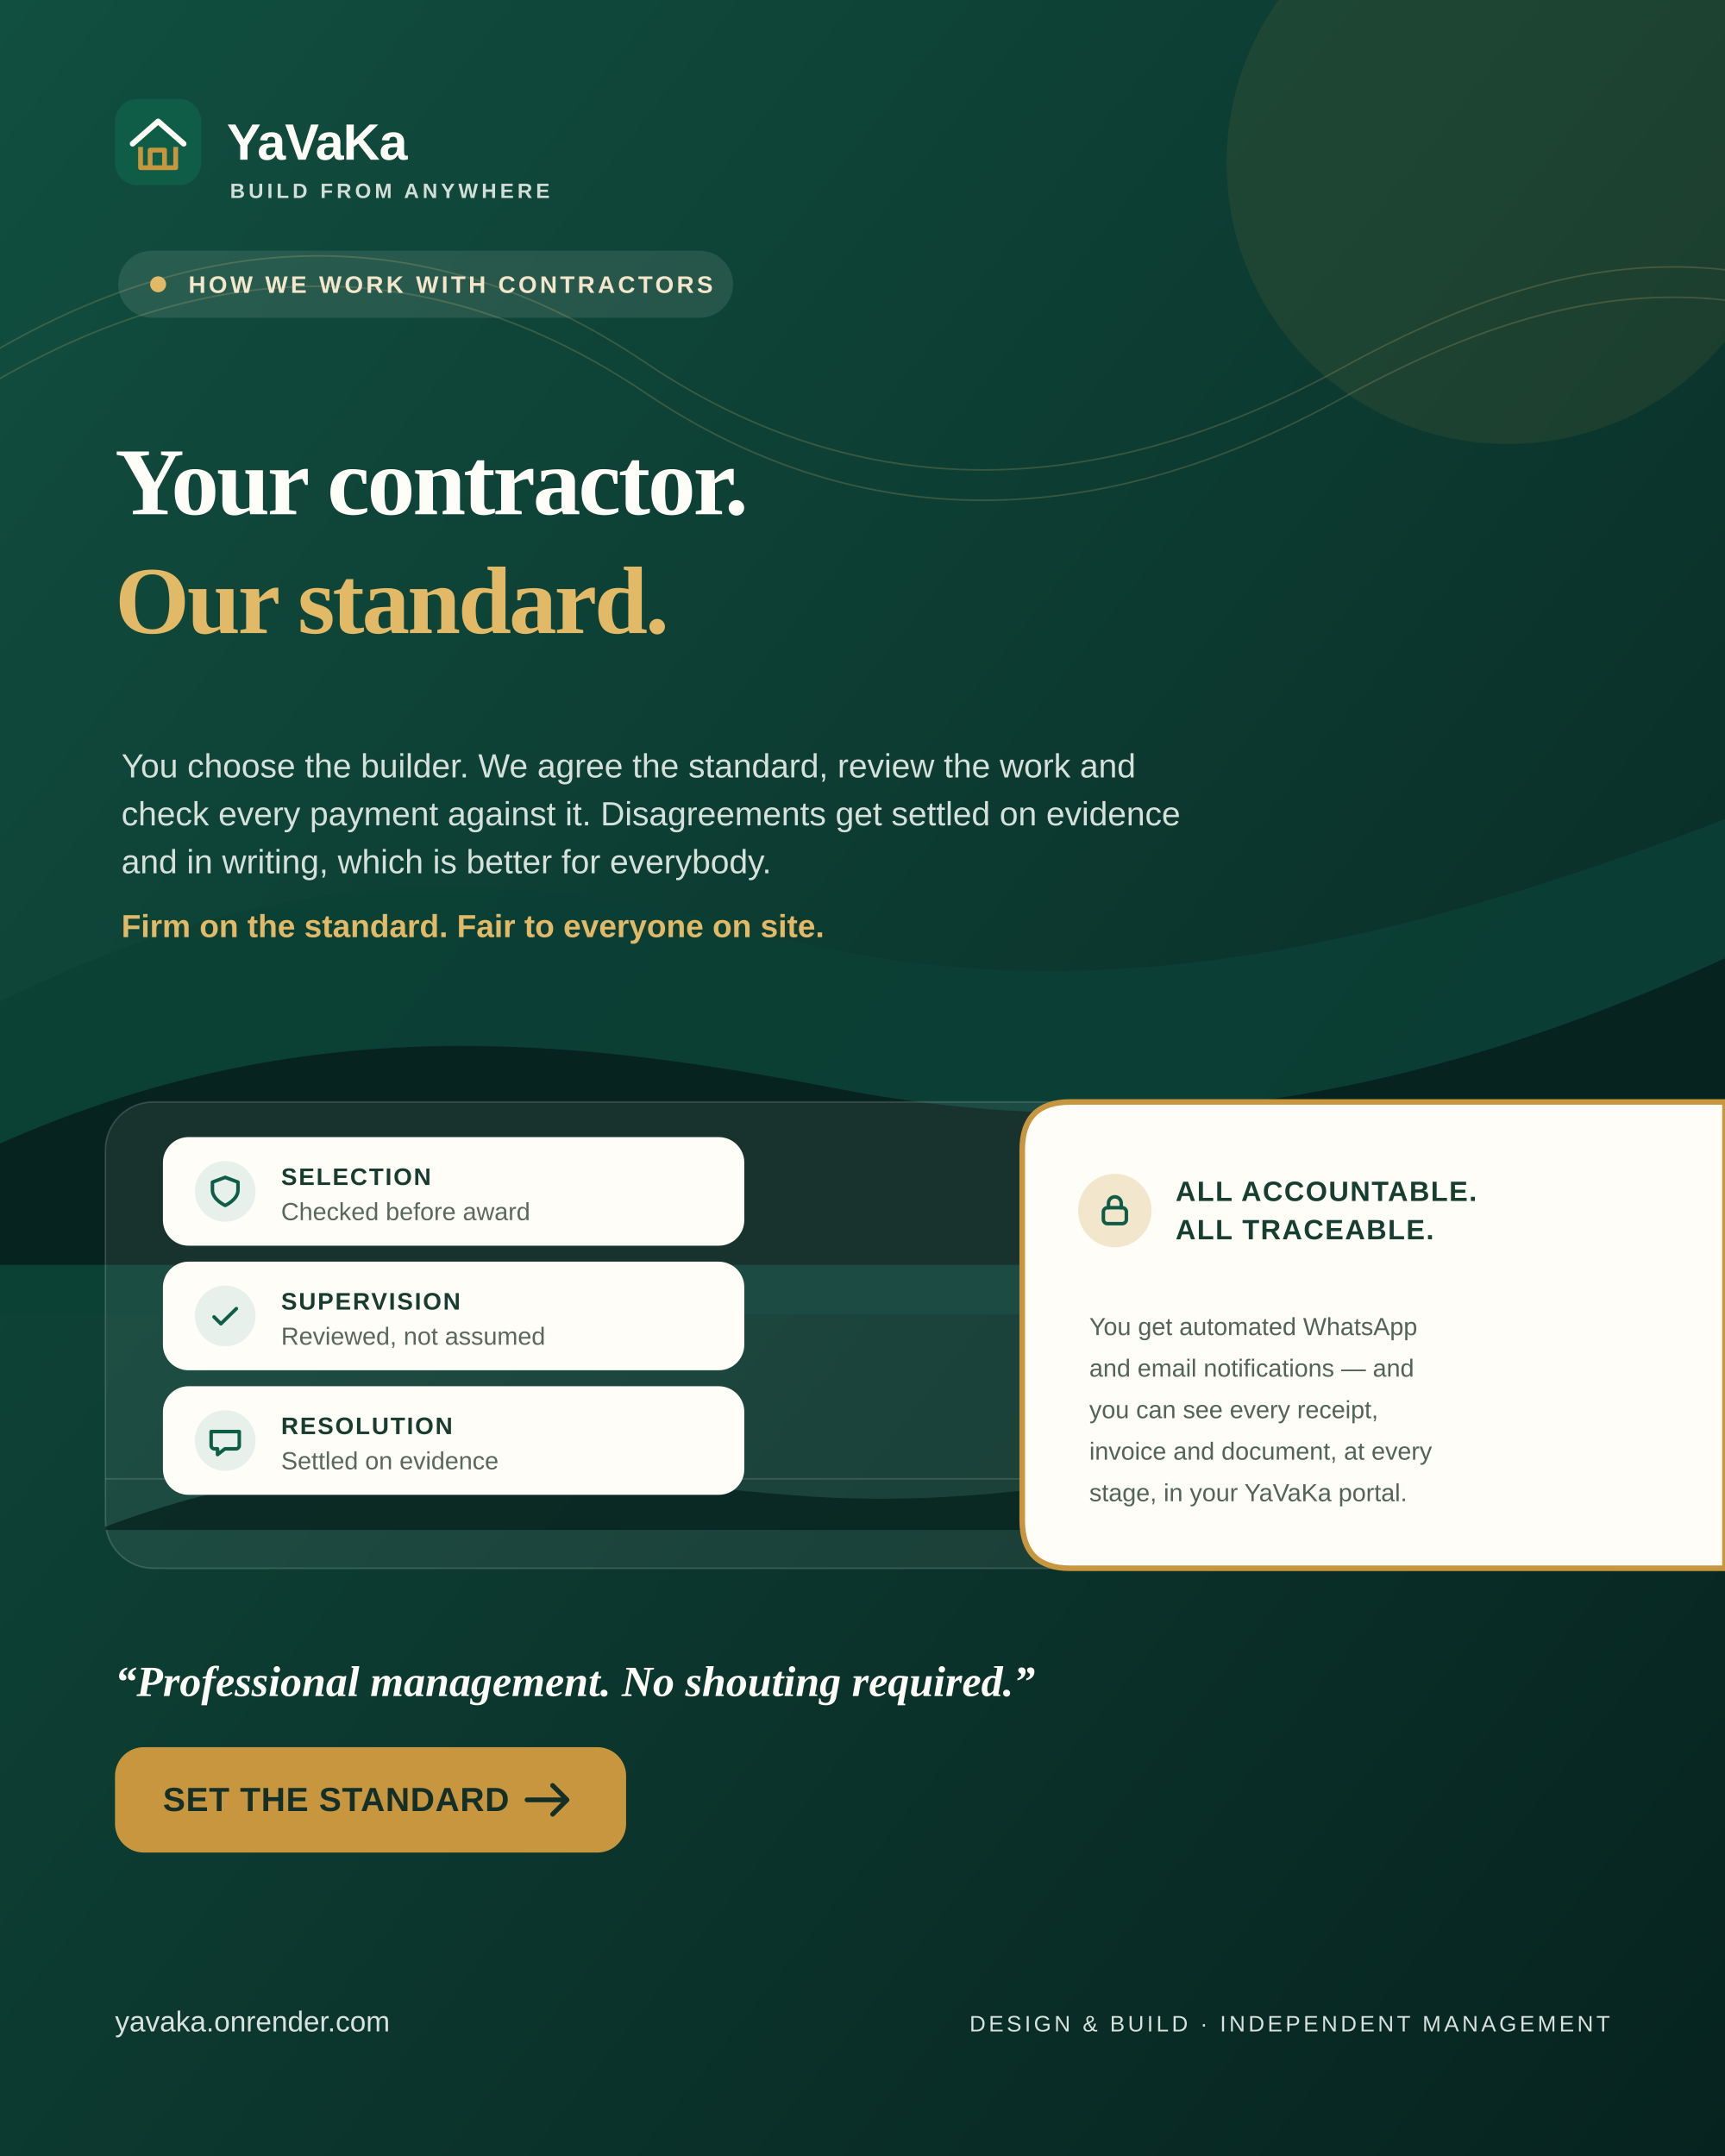
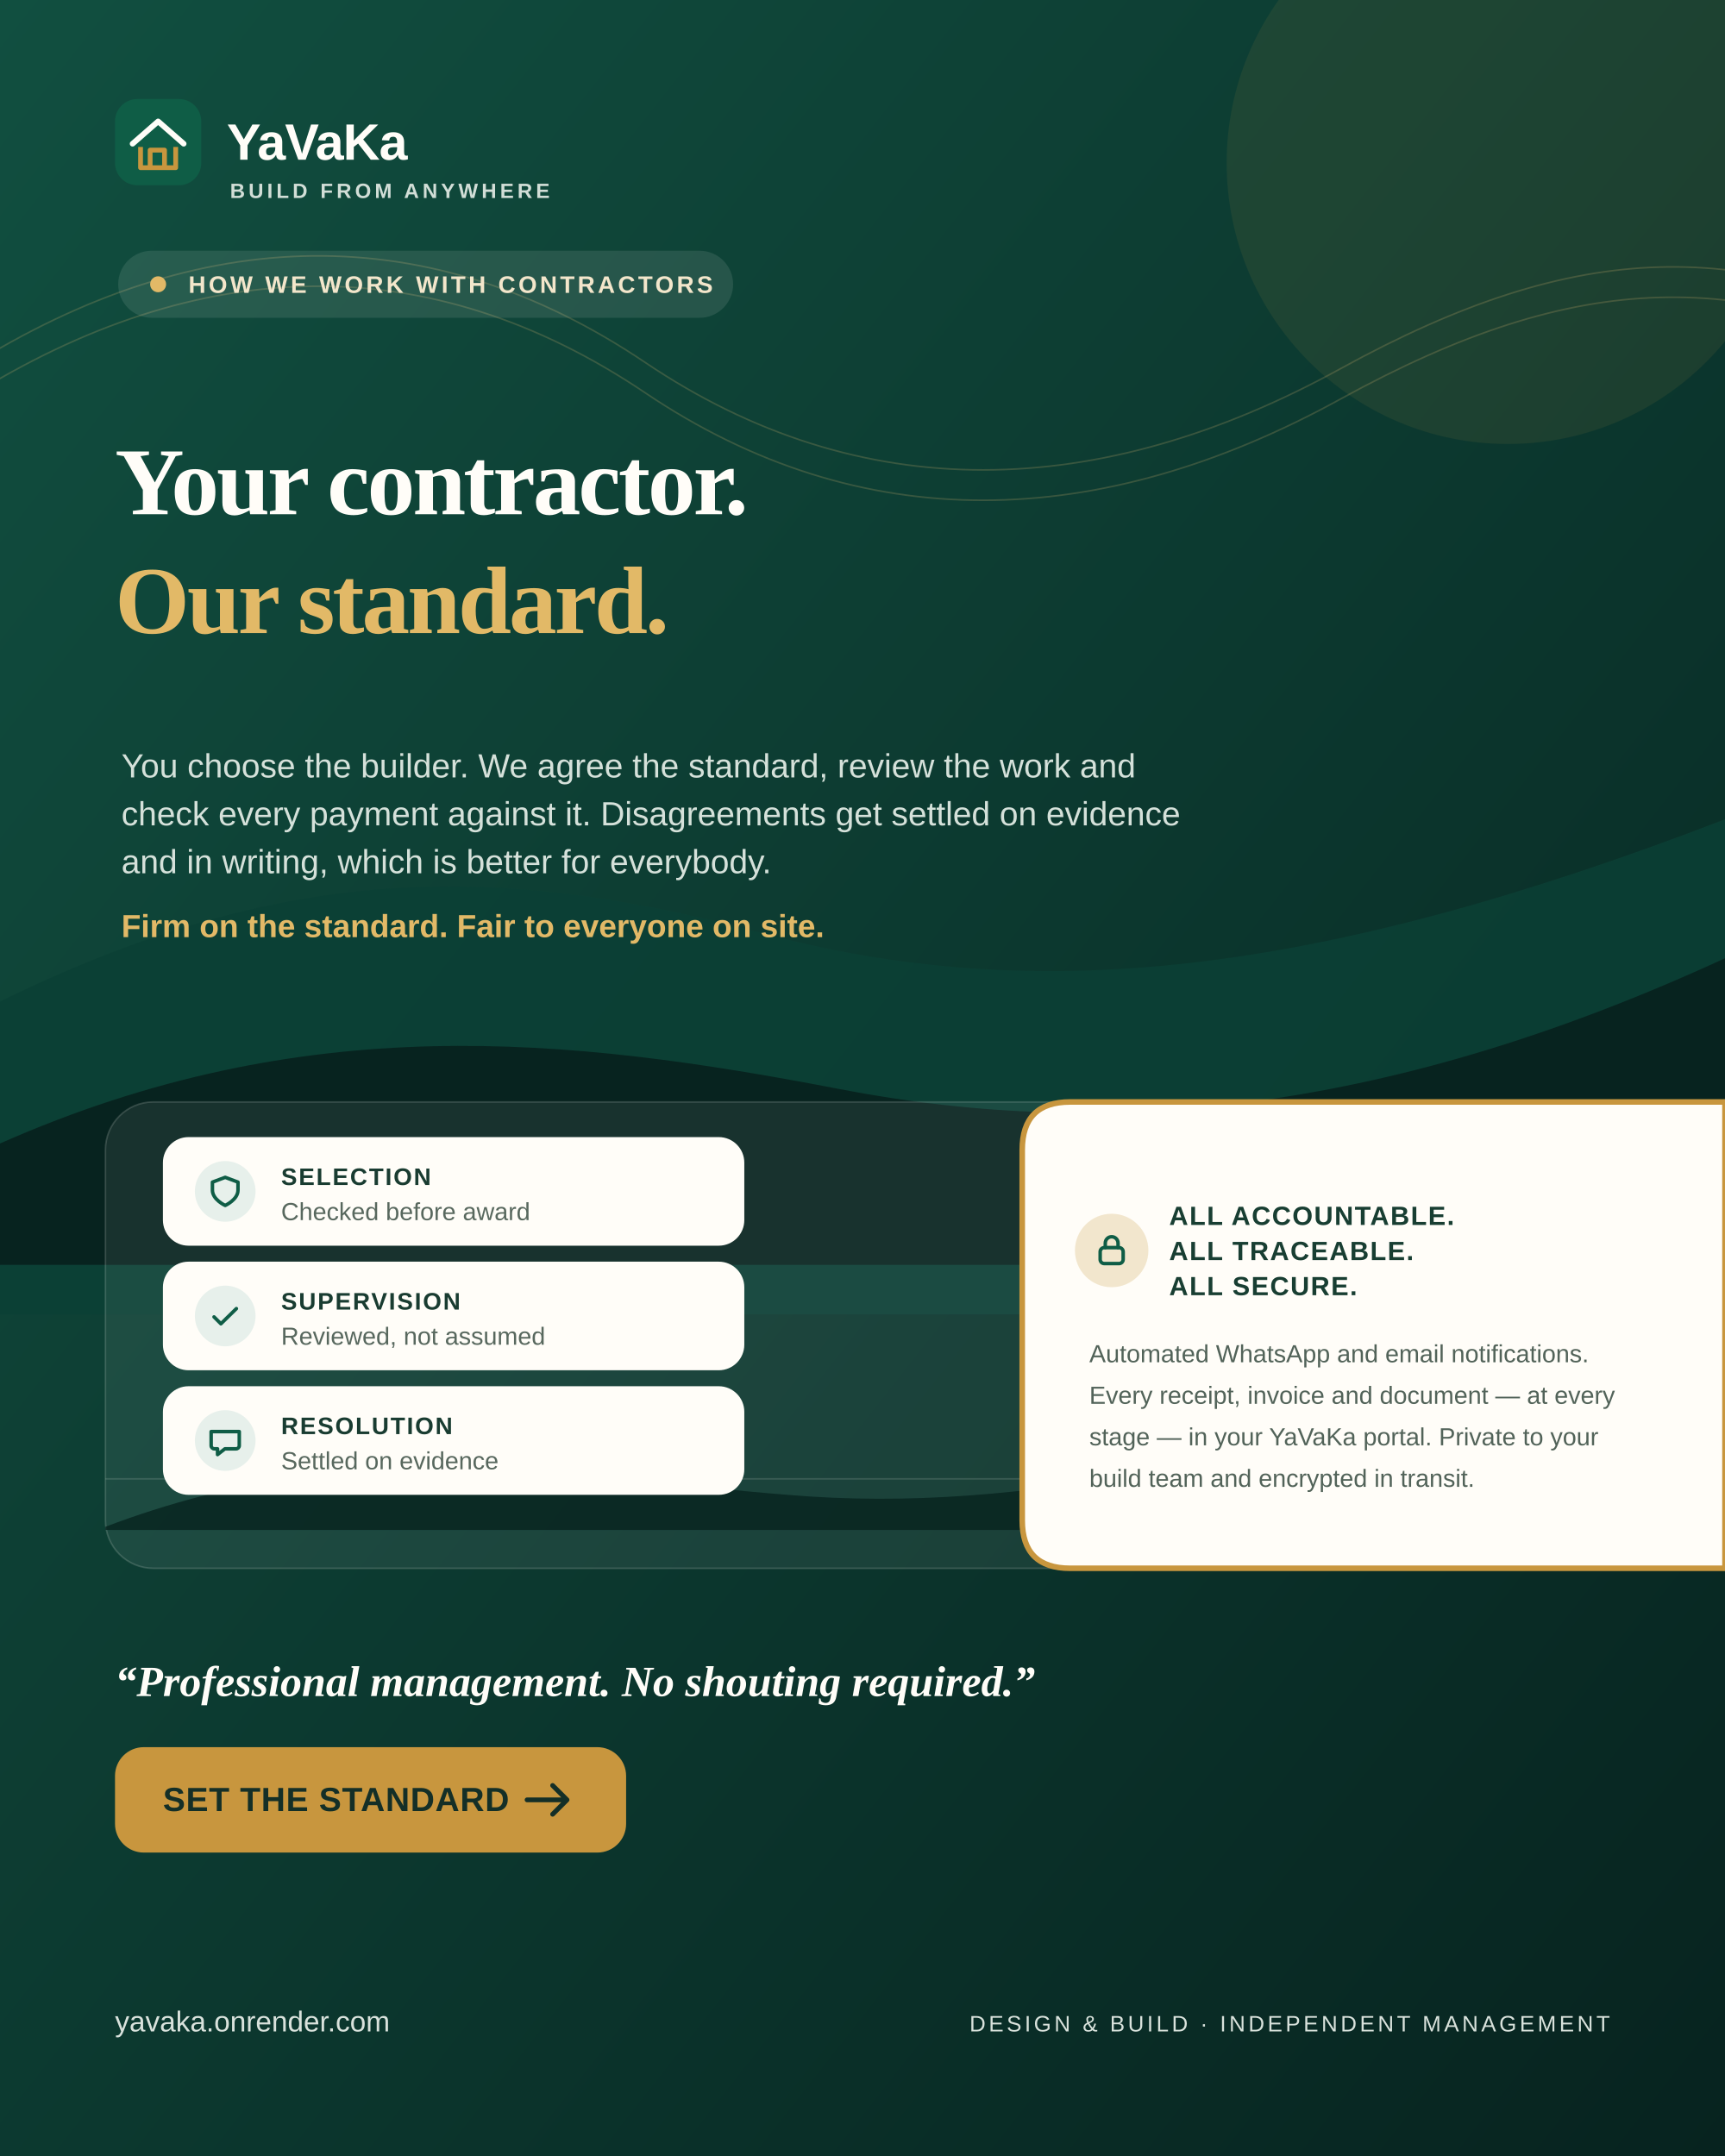
<svg xmlns="http://www.w3.org/2000/svg" width="1080" height="1350" viewBox="0 0 1080 1350" role="img" aria-labelledby="title desc">
  <defs>
    <linearGradient id="sky" x1="0" y1="0" x2="1" y2="1">
      <stop offset="0" stop-color="#114f40" />
      <stop offset="1" stop-color="#07231f" />
    </linearGradient>
    <linearGradient id="paper" x1="0" y1="0" x2="1" y2="1">
      <stop offset="0" stop-color="#fbf8f1" />
      <stop offset="1" stop-color="#ece6da" />
    </linearGradient>
    <filter id="shadow" x="-20%" y="-20%" width="140%" height="150%">
      <feDropShadow dx="0" dy="18" stdDeviation="18" flood-color="#16372d" flood-opacity=".15" />
    </filter>
  </defs>
  <rect x="0" y="0" width="1080" height="1350" fill="url(#sky)" />
  <circle cx="944" cy="102" r="176" fill="#c8963e" opacity=".09" />
  <path d="M0 627c172-84 305-89 476-43s347 28 604-71v310H0Z" fill="#0b4035" opacity=".85" />
  <path d="M0 716c190-84 355-67 526-34s348 13 554-82v192H0Z" fill="#07231f" />
  <g fill="none" stroke="#d8b36d" stroke-opacity=".22">
    <path d="M-20 230c145-91 289-94 424-3s284 87 435 4 253-82 387-15" />
    <path d="M-20 249c145-91 289-94 424-3s284 87 435 4 253-82 387-15" />
  </g>
  <rect x="72" y="62" width="54" height="54" rx="14" fill="#0f5d46" />
  <path d="m83 90 16-14 16 14" fill="none" stroke="#fffdf8" stroke-width="3.5" stroke-linecap="round" stroke-linejoin="round" />
  <path d="M88 92v13h22V92M94 105V94h9v11" fill="none" stroke="#c8963e" stroke-width="3" stroke-linejoin="round" />
  <text x="142" y="100" fill="#fffdf8" font-family="Arial, Helvetica, sans-serif" font-size="32" font-weight="700" letter-spacing="-0.5">YaVaKa</text>
  <text x="144" y="124" fill="#d2ded7" font-family="Arial, Helvetica, sans-serif" font-size="13" font-weight="700" letter-spacing="2.2">BUILD FROM ANYWHERE</text>
  <rect x="74" y="157" width="385" height="42" rx="21.0" fill="#fffdf8" opacity="0.1" />
  <circle cx="99" cy="178.0" r="5" fill="#e2b967" />
  <text x="118" y="183.4" fill="#f3e6cb" font-family="Arial, Helvetica, sans-serif" font-size="15" font-weight="700" letter-spacing="1.8">HOW WE WORK WITH CONTRACTORS</text>
  <text x="72" y="322" fill="#fffdf8" font-family="Georgia, 'Times New Roman', serif" font-size="60" font-weight="700" letter-spacing="-1.56">Your contractor.</text>
  <text x="72" y="396.4" fill="#e2b967" font-family="Georgia, 'Times New Roman', serif" font-size="60" font-weight="700" letter-spacing="-1.56">Our standard.</text>
  <text x="76" y="486.8" fill="#d5e1da" font-family="Arial, Helvetica, sans-serif" font-size="21" font-weight="400">You choose the builder. We agree the standard, review the work and</text>
  <text x="76" y="516.8" fill="#d5e1da" font-family="Arial, Helvetica, sans-serif" font-size="21" font-weight="400">check every payment against it. Disagreements get settled on evidence</text>
  <text x="76" y="546.8" fill="#d5e1da" font-family="Arial, Helvetica, sans-serif" font-size="21" font-weight="400">and in writing, which is better for everybody.</text>
  <text x="76" y="586.8" fill="#e2b967" font-family="Arial, Helvetica, sans-serif" font-size="20" font-weight="700">Firm on the standard. Fair to everyone on site.</text>
  <rect x="66" y="690" width="948" height="292" rx="30" fill="#ffffff" opacity="0.07" />
  <rect x="66" y="690" width="948" height="292" rx="30" fill="none" stroke="#fffdf8" stroke-width="1" opacity="0.16" />
  <path d="M66 926h948" stroke="#fffdf8" stroke-opacity=".13" />
  <path d="M66 956c161-61 287-31 427-20 152 13 294-27 521-81v103H66Z" fill="#07231f" opacity=".82" />
  <rect x="102" y="712" width="364" height="68" rx="16" fill="#fffdf8" />
  <circle cx="141" cy="746.0" r="19" fill="#e7f0eb" />
  <g transform="translate(129 734.0)" fill="none" stroke="#0f5d46" stroke-width="2.2" stroke-linecap="round" stroke-linejoin="round">
    <path d="M12 3.2l8 3v5c0 6-8 9.6-8 9.6S4 17.2 4 11.2v-5Z" />
  </g>
  <text x="176" y="742" fill="#193c31" font-family="Arial, Helvetica, sans-serif" font-size="15" font-weight="700" letter-spacing="1">SELECTION</text>
  <text x="176" y="764" fill="#58685e" font-family="Arial, Helvetica, sans-serif" font-size="15.5" font-weight="400">Checked before award</text>
  <rect x="102" y="790" width="364" height="68" rx="16" fill="#fffdf8" />
  <circle cx="141" cy="824.0" r="19" fill="#e7f0eb" />
  <g transform="translate(129 812.0)" fill="none" stroke="#0f5d46" stroke-width="2.2" stroke-linecap="round" stroke-linejoin="round">
    <path d="M5 12.6l4.3 4.3L19 7.4" />
  </g>
  <text x="176" y="820" fill="#193c31" font-family="Arial, Helvetica, sans-serif" font-size="15" font-weight="700" letter-spacing="1">SUPERVISION</text>
  <text x="176" y="842" fill="#58685e" font-family="Arial, Helvetica, sans-serif" font-size="15.5" font-weight="400">Reviewed, not assumed</text>
  <rect x="102" y="868" width="364" height="68" rx="16" fill="#fffdf8" />
  <circle cx="141" cy="902.0" r="19" fill="#e7f0eb" />
  <g transform="translate(129 890.0)" fill="none" stroke="#0f5d46" stroke-width="2.2" stroke-linecap="round" stroke-linejoin="round">
    <path d="M3.2 6.4h17.6v8.8a2 2 0 0 1-2 2h-7l-4.6 3.6v-3.6H5.2a2 2 0 0 1-2-2Z" />
  </g>
  <text x="176" y="898" fill="#193c31" font-family="Arial, Helvetica, sans-serif" font-size="15" font-weight="700" letter-spacing="1">RESOLUTION</text>
  <text x="176" y="920" fill="#58685e" font-family="Arial, Helvetica, sans-serif" font-size="15.5" font-weight="400">Settled on evidence</text>
  <path d="M1080 690 H670 Q640 690 640 720 V952 Q640 982 670 982 H1080 Z" fill="#fffdf8" stroke="#c8963e" stroke-width="3.5" />
-   <circle cx="698" cy="758" r="23" fill="#f2e6cd" />
-   <g transform="translate(686 746)" fill="none" stroke="#0f5d46" stroke-width="2.2" stroke-linecap="round" stroke-linejoin="round">
+   <circle cx="696" cy="783.0" r="23" fill="#f2e6cd" />
+   <g transform="translate(684 771.0)" fill="none" stroke="#0f5d46" stroke-width="2.2" stroke-linecap="round" stroke-linejoin="round">
    <rect x="4.8" y="10.2" width="14.4" height="10" rx="2.6" />
    <path d="M8 10.2V7.4a4 4 0 0 1 8 0v2.8" />
  </g>
-   <text x="736" y="752" fill="#183e32" font-family="Arial, Helvetica, sans-serif" font-size="17.5" font-weight="700" letter-spacing="0.8">ALL ACCOUNTABLE.</text>
-   <text x="736" y="776" fill="#183e32" font-family="Arial, Helvetica, sans-serif" font-size="17.5" font-weight="700" letter-spacing="0.8">ALL TRACEABLE.</text>
-   <text x="682" y="836" fill="#526359" font-family="Arial, Helvetica, sans-serif" font-size="15.5" font-weight="400">You get automated WhatsApp</text>
-   <text x="682" y="862" fill="#526359" font-family="Arial, Helvetica, sans-serif" font-size="15.5" font-weight="400">and email notifications — and</text>
-   <text x="682" y="888" fill="#526359" font-family="Arial, Helvetica, sans-serif" font-size="15.5" font-weight="400">you can see every receipt,</text>
-   <text x="682" y="914" fill="#526359" font-family="Arial, Helvetica, sans-serif" font-size="15.5" font-weight="400">invoice and document, at every</text>
-   <text x="682" y="940" fill="#526359" font-family="Arial, Helvetica, sans-serif" font-size="15.5" font-weight="400">stage, in your YaVaKa portal.</text>
+   <text x="732" y="767.0" fill="#183e32" font-family="Arial, Helvetica, sans-serif" font-size="16.5" font-weight="700" letter-spacing="0.8">ALL ACCOUNTABLE.</text>
+   <text x="732" y="789.0" fill="#183e32" font-family="Arial, Helvetica, sans-serif" font-size="16.5" font-weight="700" letter-spacing="0.8">ALL TRACEABLE.</text>
+   <text x="732" y="811.0" fill="#183e32" font-family="Arial, Helvetica, sans-serif" font-size="16.5" font-weight="700" letter-spacing="0.8">ALL SECURE.</text>
+   <text x="682" y="853.0" fill="#526359" font-family="Arial, Helvetica, sans-serif" font-size="15.5" font-weight="400">Automated WhatsApp and email notifications.</text>
+   <text x="682" y="879.0" fill="#526359" font-family="Arial, Helvetica, sans-serif" font-size="15.5" font-weight="400">Every receipt, invoice and document — at every</text>
+   <text x="682" y="905.0" fill="#526359" font-family="Arial, Helvetica, sans-serif" font-size="15.5" font-weight="400">stage — in your YaVaKa portal. Private to your</text>
+   <text x="682" y="931.0" fill="#526359" font-family="Arial, Helvetica, sans-serif" font-size="15.5" font-weight="400">build team and encrypted in transit.</text>
  <text x="72" y="1062" fill="#fffdf8" font-family="Georgia, 'Times New Roman', serif" font-size="27" font-weight="700" font-style="italic">“Professional management. No shouting required.”</text>
  <rect x="72" y="1094" width="320" height="66" rx="18" fill="#c8963e" />
  <text x="102" y="1134.0" fill="#142f27" font-family="Arial, Helvetica, sans-serif" font-size="21" font-weight="700" letter-spacing="0.4">SET THE STANDARD</text>
  <path d="M330 1127.0h25m-9-9 9 9-9 9" fill="none" stroke="#142f27" stroke-width="3" stroke-linecap="round" stroke-linejoin="round" />
  <text x="72" y="1272" fill="#d9e2dc" font-family="Arial, Helvetica, sans-serif" font-size="18" font-weight="400">yavaka.onrender.com</text>
  <text x="1008" y="1272" fill="#d9e2dc" font-family="Arial, Helvetica, sans-serif" font-size="14" font-weight="400" letter-spacing="1.9" text-anchor="end">DESIGN &amp; BUILD · INDEPENDENT MANAGEMENT</text>
</svg>
